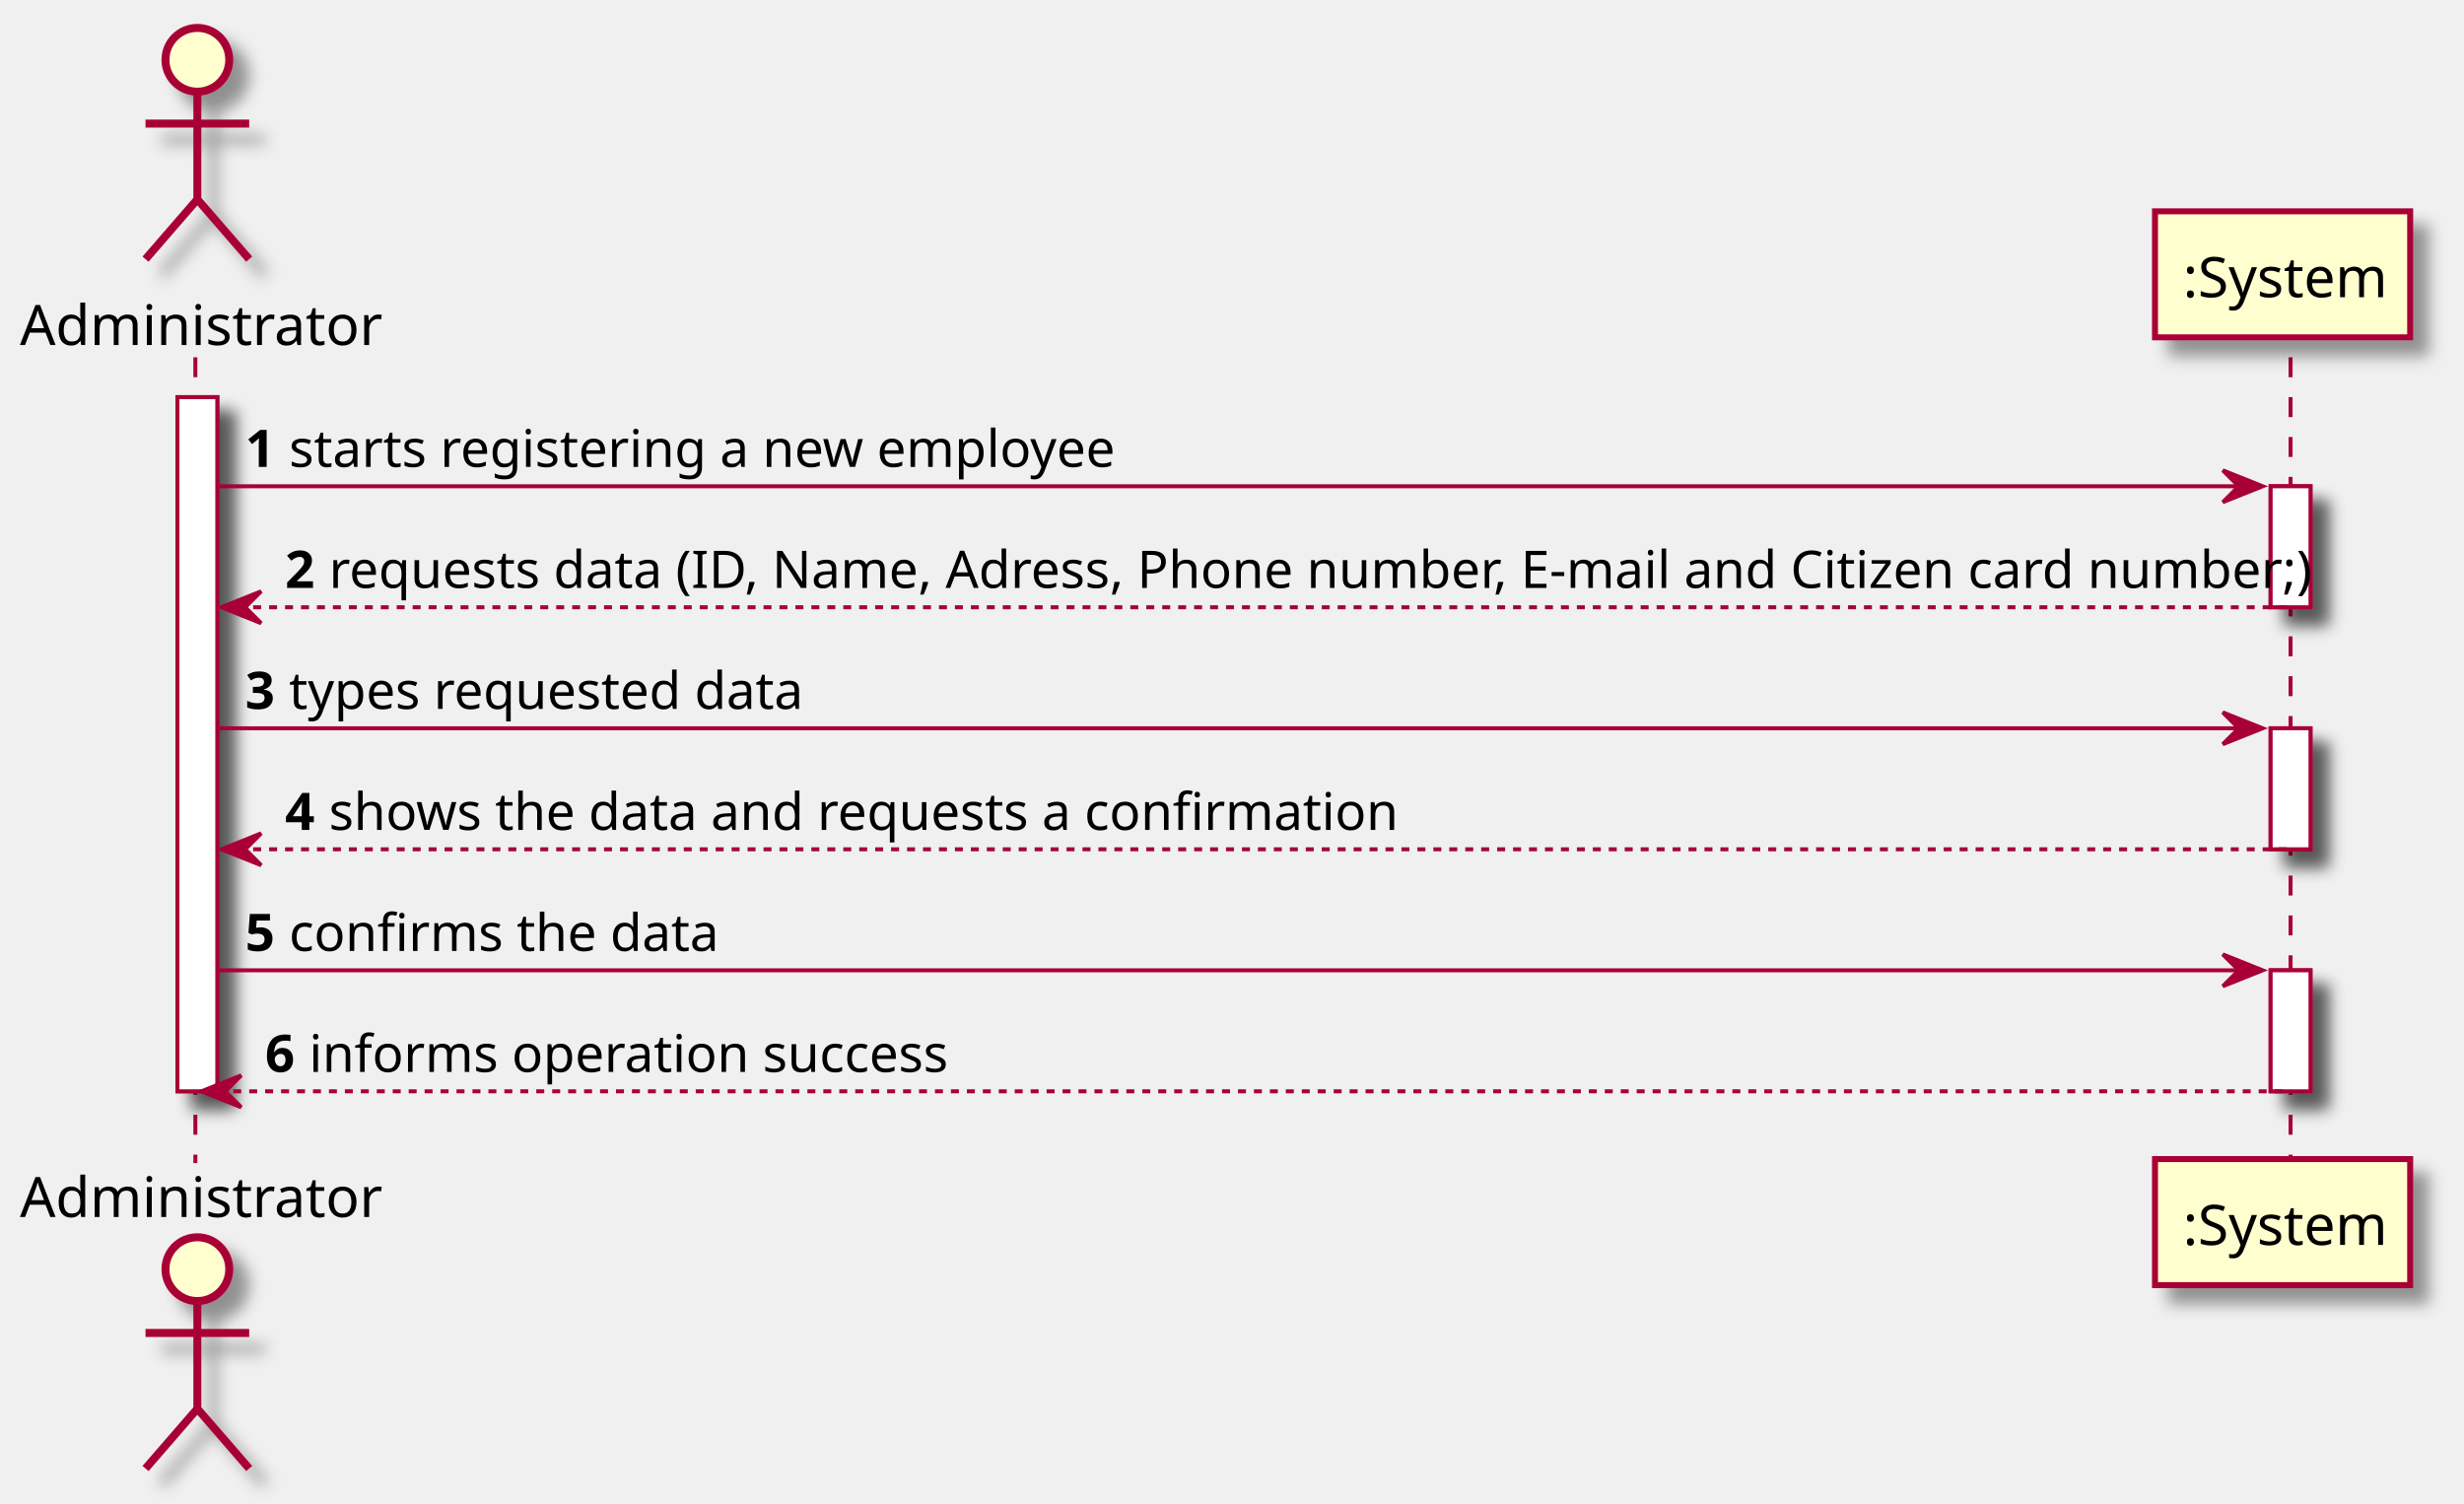
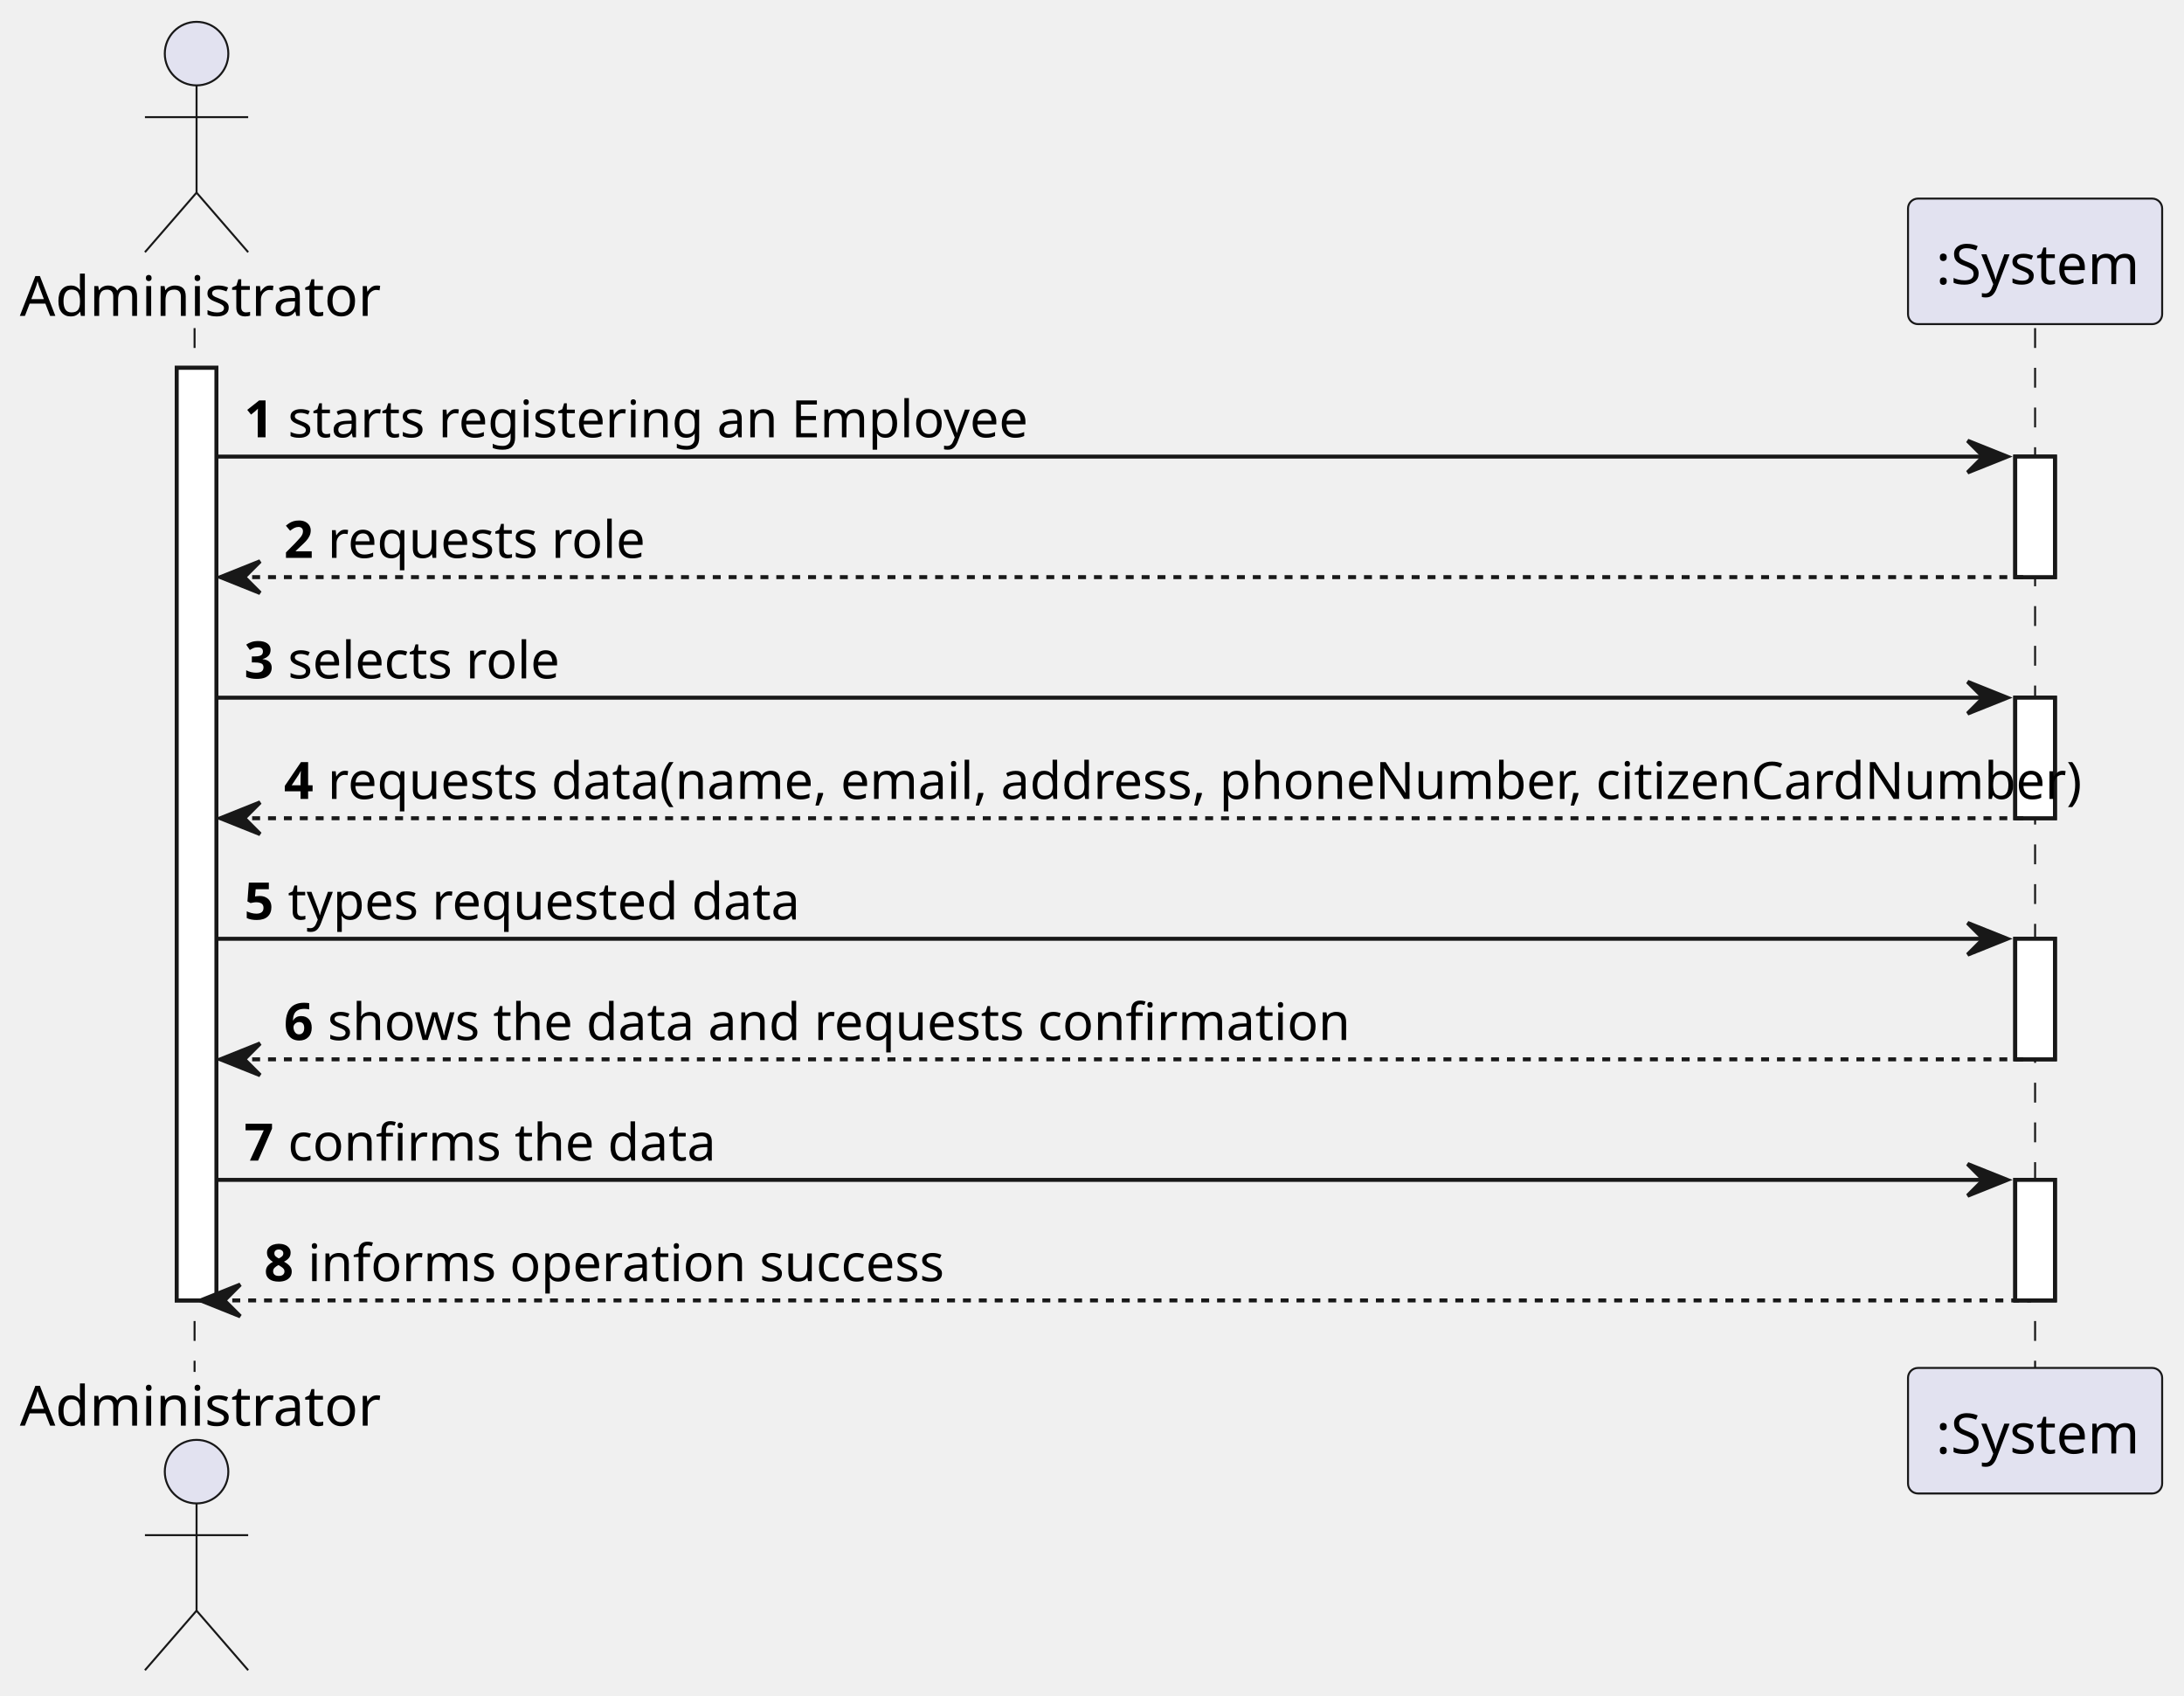
- <svg xmlns="http://www.w3.org/2000/svg" contentScriptType="application/ecmascript" contentStyleType="text/css" height="377px" preserveAspectRatio="none" style="width:618px;height:377px;background:#FFFFFF;" version="1.1" viewBox="0 0 618 377" width="618px" zoomAndPan="magnify">
-   <defs>
-     <filter height="300%" id="fyrqm5hy3dbxo" width="300%" x="-1" y="-1">
-       <feGaussianBlur result="blurOut" stdDeviation="2.0" />
-       <feColorMatrix in="blurOut" result="blurOut2" type="matrix" values="0 0 0 0 0 0 0 0 0 0 0 0 0 0 0 0 0 0 .4 0" />
-       <feOffset dx="4.0" dy="4.0" in="blurOut2" result="blurOut3" />
-       <feBlend in="SourceGraphic" in2="blurOut3" mode="normal" />
-     </filter>
-   </defs>
+ <svg xmlns="http://www.w3.org/2000/svg" contentStyleType="text/css" height="427px" preserveAspectRatio="none" style="width:550px;height:427px;background:#FFFFFF;" version="1.1" viewBox="0 0 550 427" width="550px" zoomAndPan="magnify">
+   <defs />
  <g>
-     <rect fill="#FFFFFF" filter="url(#fyrqm5hy3dbxo)" height="174.109" style="stroke:#A80036;stroke-width:1.0;" width="10" x="44.5" y="99.609" />
-     <rect fill="#FFFFFF" filter="url(#fyrqm5hy3dbxo)" height="30.352" style="stroke:#A80036;stroke-width:1.0;" width="10" x="569.5" y="121.961" />
-     <rect fill="#FFFFFF" filter="url(#fyrqm5hy3dbxo)" height="30.352" style="stroke:#A80036;stroke-width:1.0;" width="10" x="569.5" y="182.664" />
-     <rect fill="#FFFFFF" filter="url(#fyrqm5hy3dbxo)" height="30.352" style="stroke:#A80036;stroke-width:1.0;" width="10" x="569.5" y="243.367" />
-     <line style="stroke:#A80036;stroke-width:1.0;stroke-dasharray:5.0,5.0;" x1="49" x2="49" y1="89.609" y2="291.719" />
-     <line style="stroke:#A80036;stroke-width:1.0;stroke-dasharray:5.0,5.0;" x1="574.5" x2="574.5" y1="89.609" y2="291.719" />
-     <text fill="#000000" font-family="sans-serif" font-size="14" lengthAdjust="spacing" textLength="83" x="5" y="86.533">Administrator</text>
-     <ellipse cx="49.5" cy="15" fill="#FEFECE" filter="url(#fyrqm5hy3dbxo)" rx="8" ry="8" style="stroke:#A80036;stroke-width:2.0;" />
-     <path d="M49.5,23 L49.5,50 M36.5,31 L62.5,31 M49.5,50 L36.5,65 M49.5,50 L62.5,65 " fill="none" filter="url(#fyrqm5hy3dbxo)" style="stroke:#A80036;stroke-width:2.0;" />
-     <text fill="#000000" font-family="sans-serif" font-size="14" lengthAdjust="spacing" textLength="83" x="5" y="305.252">Administrator</text>
-     <ellipse cx="49.5" cy="318.328" fill="#FEFECE" filter="url(#fyrqm5hy3dbxo)" rx="8" ry="8" style="stroke:#A80036;stroke-width:2.0;" />
-     <path d="M49.5,326.328 L49.5,353.328 M36.5,334.328 L62.5,334.328 M49.5,353.328 L36.5,368.328 M49.5,353.328 L62.5,368.328 " fill="none" filter="url(#fyrqm5hy3dbxo)" style="stroke:#A80036;stroke-width:2.0;" />
-     <rect fill="#FEFECE" filter="url(#fyrqm5hy3dbxo)" height="31.609" style="stroke:#A80036;stroke-width:1.5;" width="64" x="540.5" y="53" />
-     <text fill="#000000" font-family="sans-serif" font-size="14" lengthAdjust="spacing" textLength="50" x="547.5" y="74.533">:System</text>
-     <rect fill="#FEFECE" filter="url(#fyrqm5hy3dbxo)" height="31.609" style="stroke:#A80036;stroke-width:1.5;" width="64" x="540.5" y="290.719" />
-     <text fill="#000000" font-family="sans-serif" font-size="14" lengthAdjust="spacing" textLength="50" x="547.5" y="312.252">:System</text>
-     <rect fill="#FFFFFF" filter="url(#fyrqm5hy3dbxo)" height="174.109" style="stroke:#A80036;stroke-width:1.0;" width="10" x="44.5" y="99.609" />
-     <rect fill="#FFFFFF" filter="url(#fyrqm5hy3dbxo)" height="30.352" style="stroke:#A80036;stroke-width:1.0;" width="10" x="569.5" y="121.961" />
-     <rect fill="#FFFFFF" filter="url(#fyrqm5hy3dbxo)" height="30.352" style="stroke:#A80036;stroke-width:1.0;" width="10" x="569.5" y="182.664" />
-     <rect fill="#FFFFFF" filter="url(#fyrqm5hy3dbxo)" height="30.352" style="stroke:#A80036;stroke-width:1.0;" width="10" x="569.5" y="243.367" />
-     <polygon fill="#A80036" points="557.5,117.961,567.5,121.961,557.5,125.961,561.5,121.961" style="stroke:#A80036;stroke-width:1.0;" />
-     <line style="stroke:#A80036;stroke-width:1.0;" x1="54.5" x2="563.5" y1="121.961" y2="121.961" />
-     <text fill="#000000" font-family="sans-serif" font-size="13" font-weight="bold" lengthAdjust="spacing" textLength="7" x="61.5" y="117.105">1</text>
-     <text fill="#000000" font-family="sans-serif" font-size="13" lengthAdjust="spacing" textLength="195" x="72.5" y="117.105">starts registering a new employee</text>
-     <polygon fill="#A80036" points="65.5,148.312,55.5,152.312,65.5,156.312,61.5,152.312" style="stroke:#A80036;stroke-width:1.0;" />
-     <line style="stroke:#A80036;stroke-width:1.0;stroke-dasharray:2.0,2.0;" x1="59.5" x2="573.5" y1="152.312" y2="152.312" />
-     <text fill="#000000" font-family="sans-serif" font-size="13" font-weight="bold" lengthAdjust="spacing" textLength="7" x="71.5" y="147.456">2</text>
-     <text fill="#000000" font-family="sans-serif" font-size="13" lengthAdjust="spacing" textLength="480" x="82.5" y="147.456">requests data (ID, Name, Adress, Phone number, E-mail and Citizen card number;)</text>
-     <polygon fill="#A80036" points="557.5,178.664,567.5,182.664,557.5,186.664,561.5,182.664" style="stroke:#A80036;stroke-width:1.0;" />
-     <line style="stroke:#A80036;stroke-width:1.0;" x1="54.5" x2="563.5" y1="182.664" y2="182.664" />
-     <text fill="#000000" font-family="sans-serif" font-size="13" font-weight="bold" lengthAdjust="spacing" textLength="7" x="61.5" y="177.808">3</text>
-     <text fill="#000000" font-family="sans-serif" font-size="13" lengthAdjust="spacing" textLength="122" x="72.5" y="177.808">types requested data</text>
-     <polygon fill="#A80036" points="65.5,209.016,55.5,213.016,65.5,217.016,61.5,213.016" style="stroke:#A80036;stroke-width:1.0;" />
-     <line style="stroke:#A80036;stroke-width:1.0;stroke-dasharray:2.0,2.0;" x1="59.5" x2="573.5" y1="213.016" y2="213.016" />
-     <text fill="#000000" font-family="sans-serif" font-size="13" font-weight="bold" lengthAdjust="spacing" textLength="7" x="71.5" y="208.159">4</text>
-     <text fill="#000000" font-family="sans-serif" font-size="13" lengthAdjust="spacing" textLength="252" x="82.5" y="208.159">shows the data and requests a confirmation</text>
-     <polygon fill="#A80036" points="557.5,239.367,567.5,243.367,557.5,247.367,561.5,243.367" style="stroke:#A80036;stroke-width:1.0;" />
-     <line style="stroke:#A80036;stroke-width:1.0;" x1="54.5" x2="563.5" y1="243.367" y2="243.367" />
-     <text fill="#000000" font-family="sans-serif" font-size="13" font-weight="bold" lengthAdjust="spacing" textLength="7" x="61.5" y="238.511">5</text>
-     <text fill="#000000" font-family="sans-serif" font-size="13" lengthAdjust="spacing" textLength="100" x="72.5" y="238.511">confirms the data</text>
-     <polygon fill="#A80036" points="60.5,269.719,50.5,273.719,60.5,277.719,56.5,273.719" style="stroke:#A80036;stroke-width:1.0;" />
-     <line style="stroke:#A80036;stroke-width:1.0;stroke-dasharray:2.0,2.0;" x1="54.5" x2="573.5" y1="273.719" y2="273.719" />
-     <text fill="#000000" font-family="sans-serif" font-size="13" font-weight="bold" lengthAdjust="spacing" textLength="7" x="66.5" y="268.862">6</text>
-     <text fill="#000000" font-family="sans-serif" font-size="13" lengthAdjust="spacing" textLength="152" x="77.5" y="268.862">informs operation success</text>
+     <rect fill="#FFFFFF" height="234.812" style="stroke:#181818;stroke-width:1.0;" width="10" x="44.5" y="92.609" />
+     <rect fill="#FFFFFF" height="30.352" style="stroke:#181818;stroke-width:1.0;" width="10" x="507.5" y="114.961" />
+     <rect fill="#FFFFFF" height="30.352" style="stroke:#181818;stroke-width:1.0;" width="10" x="507.5" y="175.664" />
+     <rect fill="#FFFFFF" height="30.352" style="stroke:#181818;stroke-width:1.0;" width="10" x="507.5" y="236.367" />
+     <rect fill="#FFFFFF" height="30.352" style="stroke:#181818;stroke-width:1.0;" width="10" x="507.5" y="297.07" />
+     <line style="stroke:#181818;stroke-width:0.5;stroke-dasharray:5.0,5.0;" x1="49" x2="49" y1="82.609" y2="345.422" />
+     <line style="stroke:#181818;stroke-width:0.5;stroke-dasharray:5.0,5.0;" x1="512.5" x2="512.5" y1="82.609" y2="345.422" />
+     <text fill="#000000" font-family="sans-serif" font-size="14" lengthAdjust="spacing" textLength="83" x="5" y="79.533">Administrator</text>
+     <ellipse cx="49.5" cy="13.5" fill="#E2E2F0" rx="8" ry="8" style="stroke:#181818;stroke-width:0.5;" />
+     <path d="M49.5,21.5 L49.5,48.5 M36.5,29.5 L62.5,29.5 M49.5,48.5 L36.5,63.5 M49.5,48.5 L62.5,63.5 " fill="none" style="stroke:#181818;stroke-width:0.5;" />
+     <text fill="#000000" font-family="sans-serif" font-size="14" lengthAdjust="spacing" textLength="83" x="5" y="358.955">Administrator</text>
+     <ellipse cx="49.5" cy="370.531" fill="#E2E2F0" rx="8" ry="8" style="stroke:#181818;stroke-width:0.5;" />
+     <path d="M49.5,378.531 L49.5,405.531 M36.5,386.531 L62.5,386.531 M49.5,405.531 L36.5,420.531 M49.5,405.531 L62.5,420.531 " fill="none" style="stroke:#181818;stroke-width:0.5;" />
+     <rect fill="#E2E2F0" height="31.609" rx="2.5" ry="2.5" style="stroke:#181818;stroke-width:0.5;" width="64" x="480.5" y="50" />
+     <text fill="#000000" font-family="sans-serif" font-size="14" lengthAdjust="spacing" textLength="50" x="487.5" y="71.533">:System</text>
+     <rect fill="#E2E2F0" height="31.609" rx="2.5" ry="2.5" style="stroke:#181818;stroke-width:0.5;" width="64" x="480.5" y="344.422" />
+     <text fill="#000000" font-family="sans-serif" font-size="14" lengthAdjust="spacing" textLength="50" x="487.5" y="365.955">:System</text>
+     <rect fill="#FFFFFF" height="234.812" style="stroke:#181818;stroke-width:1.0;" width="10" x="44.5" y="92.609" />
+     <rect fill="#FFFFFF" height="30.352" style="stroke:#181818;stroke-width:1.0;" width="10" x="507.5" y="114.961" />
+     <rect fill="#FFFFFF" height="30.352" style="stroke:#181818;stroke-width:1.0;" width="10" x="507.5" y="175.664" />
+     <rect fill="#FFFFFF" height="30.352" style="stroke:#181818;stroke-width:1.0;" width="10" x="507.5" y="236.367" />
+     <rect fill="#FFFFFF" height="30.352" style="stroke:#181818;stroke-width:1.0;" width="10" x="507.5" y="297.07" />
+     <polygon fill="#181818" points="495.5,110.961,505.5,114.961,495.5,118.961,499.5,114.961" style="stroke:#181818;stroke-width:1.0;" />
+     <line style="stroke:#181818;stroke-width:1.0;" x1="54.5" x2="501.5" y1="114.961" y2="114.961" />
+     <text fill="#000000" font-family="sans-serif" font-size="13" font-weight="bold" lengthAdjust="spacing" textLength="7" x="61.5" y="110.105">1</text>
+     <text fill="#000000" font-family="sans-serif" font-size="13" lengthAdjust="spacing" textLength="177" x="72.5" y="110.105">starts registering an Employee</text>
+     <polygon fill="#181818" points="65.5,141.312,55.5,145.312,65.5,149.312,61.5,145.312" style="stroke:#181818;stroke-width:1.0;" />
+     <line style="stroke:#181818;stroke-width:1.0;stroke-dasharray:2.0,2.0;" x1="59.5" x2="511.5" y1="145.312" y2="145.312" />
+     <text fill="#000000" font-family="sans-serif" font-size="13" font-weight="bold" lengthAdjust="spacing" textLength="7" x="71.5" y="140.456">2</text>
+     <text fill="#000000" font-family="sans-serif" font-size="13" lengthAdjust="spacing" textLength="75" x="82.5" y="140.456">requests role</text>
+     <polygon fill="#181818" points="495.5,171.664,505.5,175.664,495.5,179.664,499.5,175.664" style="stroke:#181818;stroke-width:1.0;" />
+     <line style="stroke:#181818;stroke-width:1.0;" x1="54.5" x2="501.5" y1="175.664" y2="175.664" />
+     <text fill="#000000" font-family="sans-serif" font-size="13" font-weight="bold" lengthAdjust="spacing" textLength="7" x="61.5" y="170.808">3</text>
+     <text fill="#000000" font-family="sans-serif" font-size="13" lengthAdjust="spacing" textLength="67" x="72.5" y="170.808">selects role</text>
+     <polygon fill="#181818" points="65.5,202.016,55.5,206.016,65.5,210.016,61.5,206.016" style="stroke:#181818;stroke-width:1.0;" />
+     <line style="stroke:#181818;stroke-width:1.0;stroke-dasharray:2.0,2.0;" x1="59.5" x2="511.5" y1="206.016" y2="206.016" />
+     <text fill="#000000" font-family="sans-serif" font-size="13" font-weight="bold" lengthAdjust="spacing" textLength="7" x="71.5" y="201.159">4</text>
+     <text fill="#000000" font-family="sans-serif" font-size="13" lengthAdjust="spacing" textLength="418" x="82.5" y="201.159">requests data(name, email, address, phoneNumber, citizenCardNumber)</text>
+     <polygon fill="#181818" points="495.5,232.367,505.5,236.367,495.5,240.367,499.5,236.367" style="stroke:#181818;stroke-width:1.0;" />
+     <line style="stroke:#181818;stroke-width:1.0;" x1="54.5" x2="501.5" y1="236.367" y2="236.367" />
+     <text fill="#000000" font-family="sans-serif" font-size="13" font-weight="bold" lengthAdjust="spacing" textLength="7" x="61.5" y="231.511">5</text>
+     <text fill="#000000" font-family="sans-serif" font-size="13" lengthAdjust="spacing" textLength="122" x="72.5" y="231.511">types requested data</text>
+     <polygon fill="#181818" points="65.5,262.719,55.5,266.719,65.5,270.719,61.5,266.719" style="stroke:#181818;stroke-width:1.0;" />
+     <line style="stroke:#181818;stroke-width:1.0;stroke-dasharray:2.0,2.0;" x1="59.5" x2="511.5" y1="266.719" y2="266.719" />
+     <text fill="#000000" font-family="sans-serif" font-size="13" font-weight="bold" lengthAdjust="spacing" textLength="7" x="71.5" y="261.862">6</text>
+     <text fill="#000000" font-family="sans-serif" font-size="13" lengthAdjust="spacing" textLength="241" x="82.5" y="261.862">shows the data and requests confirmation</text>
+     <polygon fill="#181818" points="495.5,293.07,505.5,297.07,495.5,301.07,499.5,297.07" style="stroke:#181818;stroke-width:1.0;" />
+     <line style="stroke:#181818;stroke-width:1.0;" x1="54.5" x2="501.5" y1="297.07" y2="297.07" />
+     <text fill="#000000" font-family="sans-serif" font-size="13" font-weight="bold" lengthAdjust="spacing" textLength="7" x="61.5" y="292.214">7</text>
+     <text fill="#000000" font-family="sans-serif" font-size="13" lengthAdjust="spacing" textLength="100" x="72.5" y="292.214">confirms the data</text>
+     <polygon fill="#181818" points="60.5,323.422,50.5,327.422,60.5,331.422,56.5,327.422" style="stroke:#181818;stroke-width:1.0;" />
+     <line style="stroke:#181818;stroke-width:1.0;stroke-dasharray:2.0,2.0;" x1="54.5" x2="511.5" y1="327.422" y2="327.422" />
+     <text fill="#000000" font-family="sans-serif" font-size="13" font-weight="bold" lengthAdjust="spacing" textLength="7" x="66.5" y="322.565">8</text>
+     <text fill="#000000" font-family="sans-serif" font-size="13" lengthAdjust="spacing" textLength="152" x="77.5" y="322.565">informs operation success</text>
  </g>
</svg>
